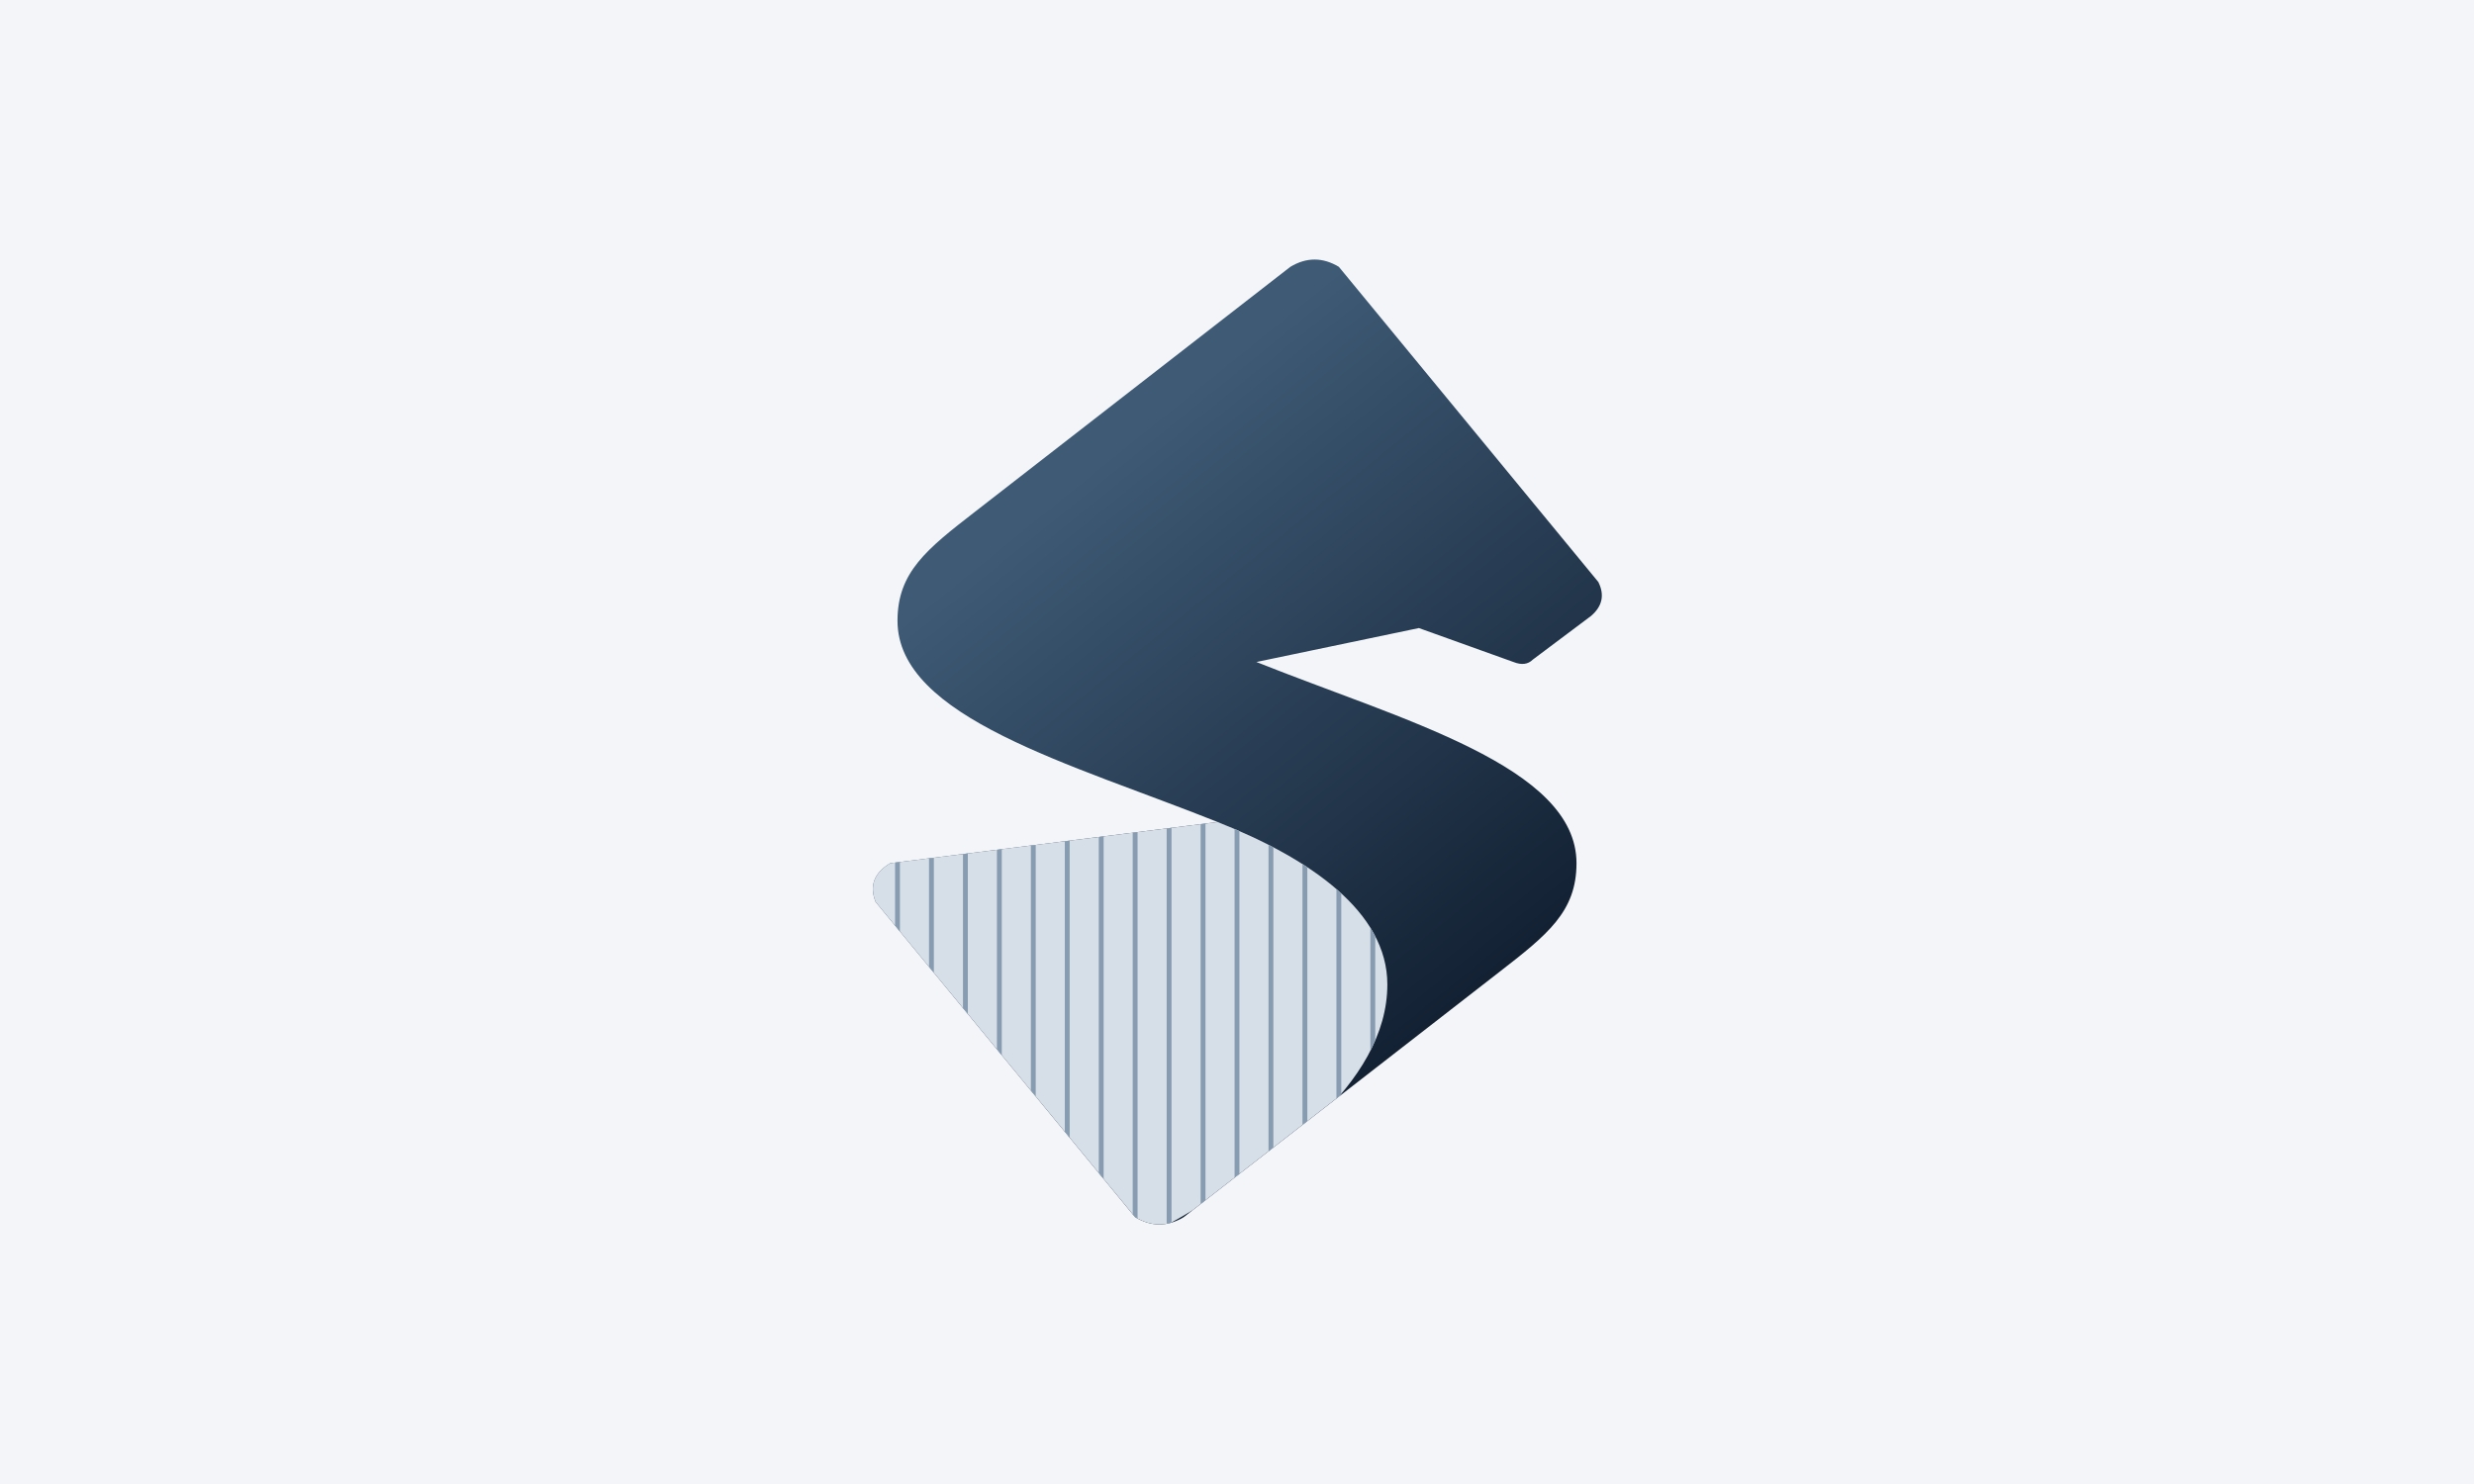
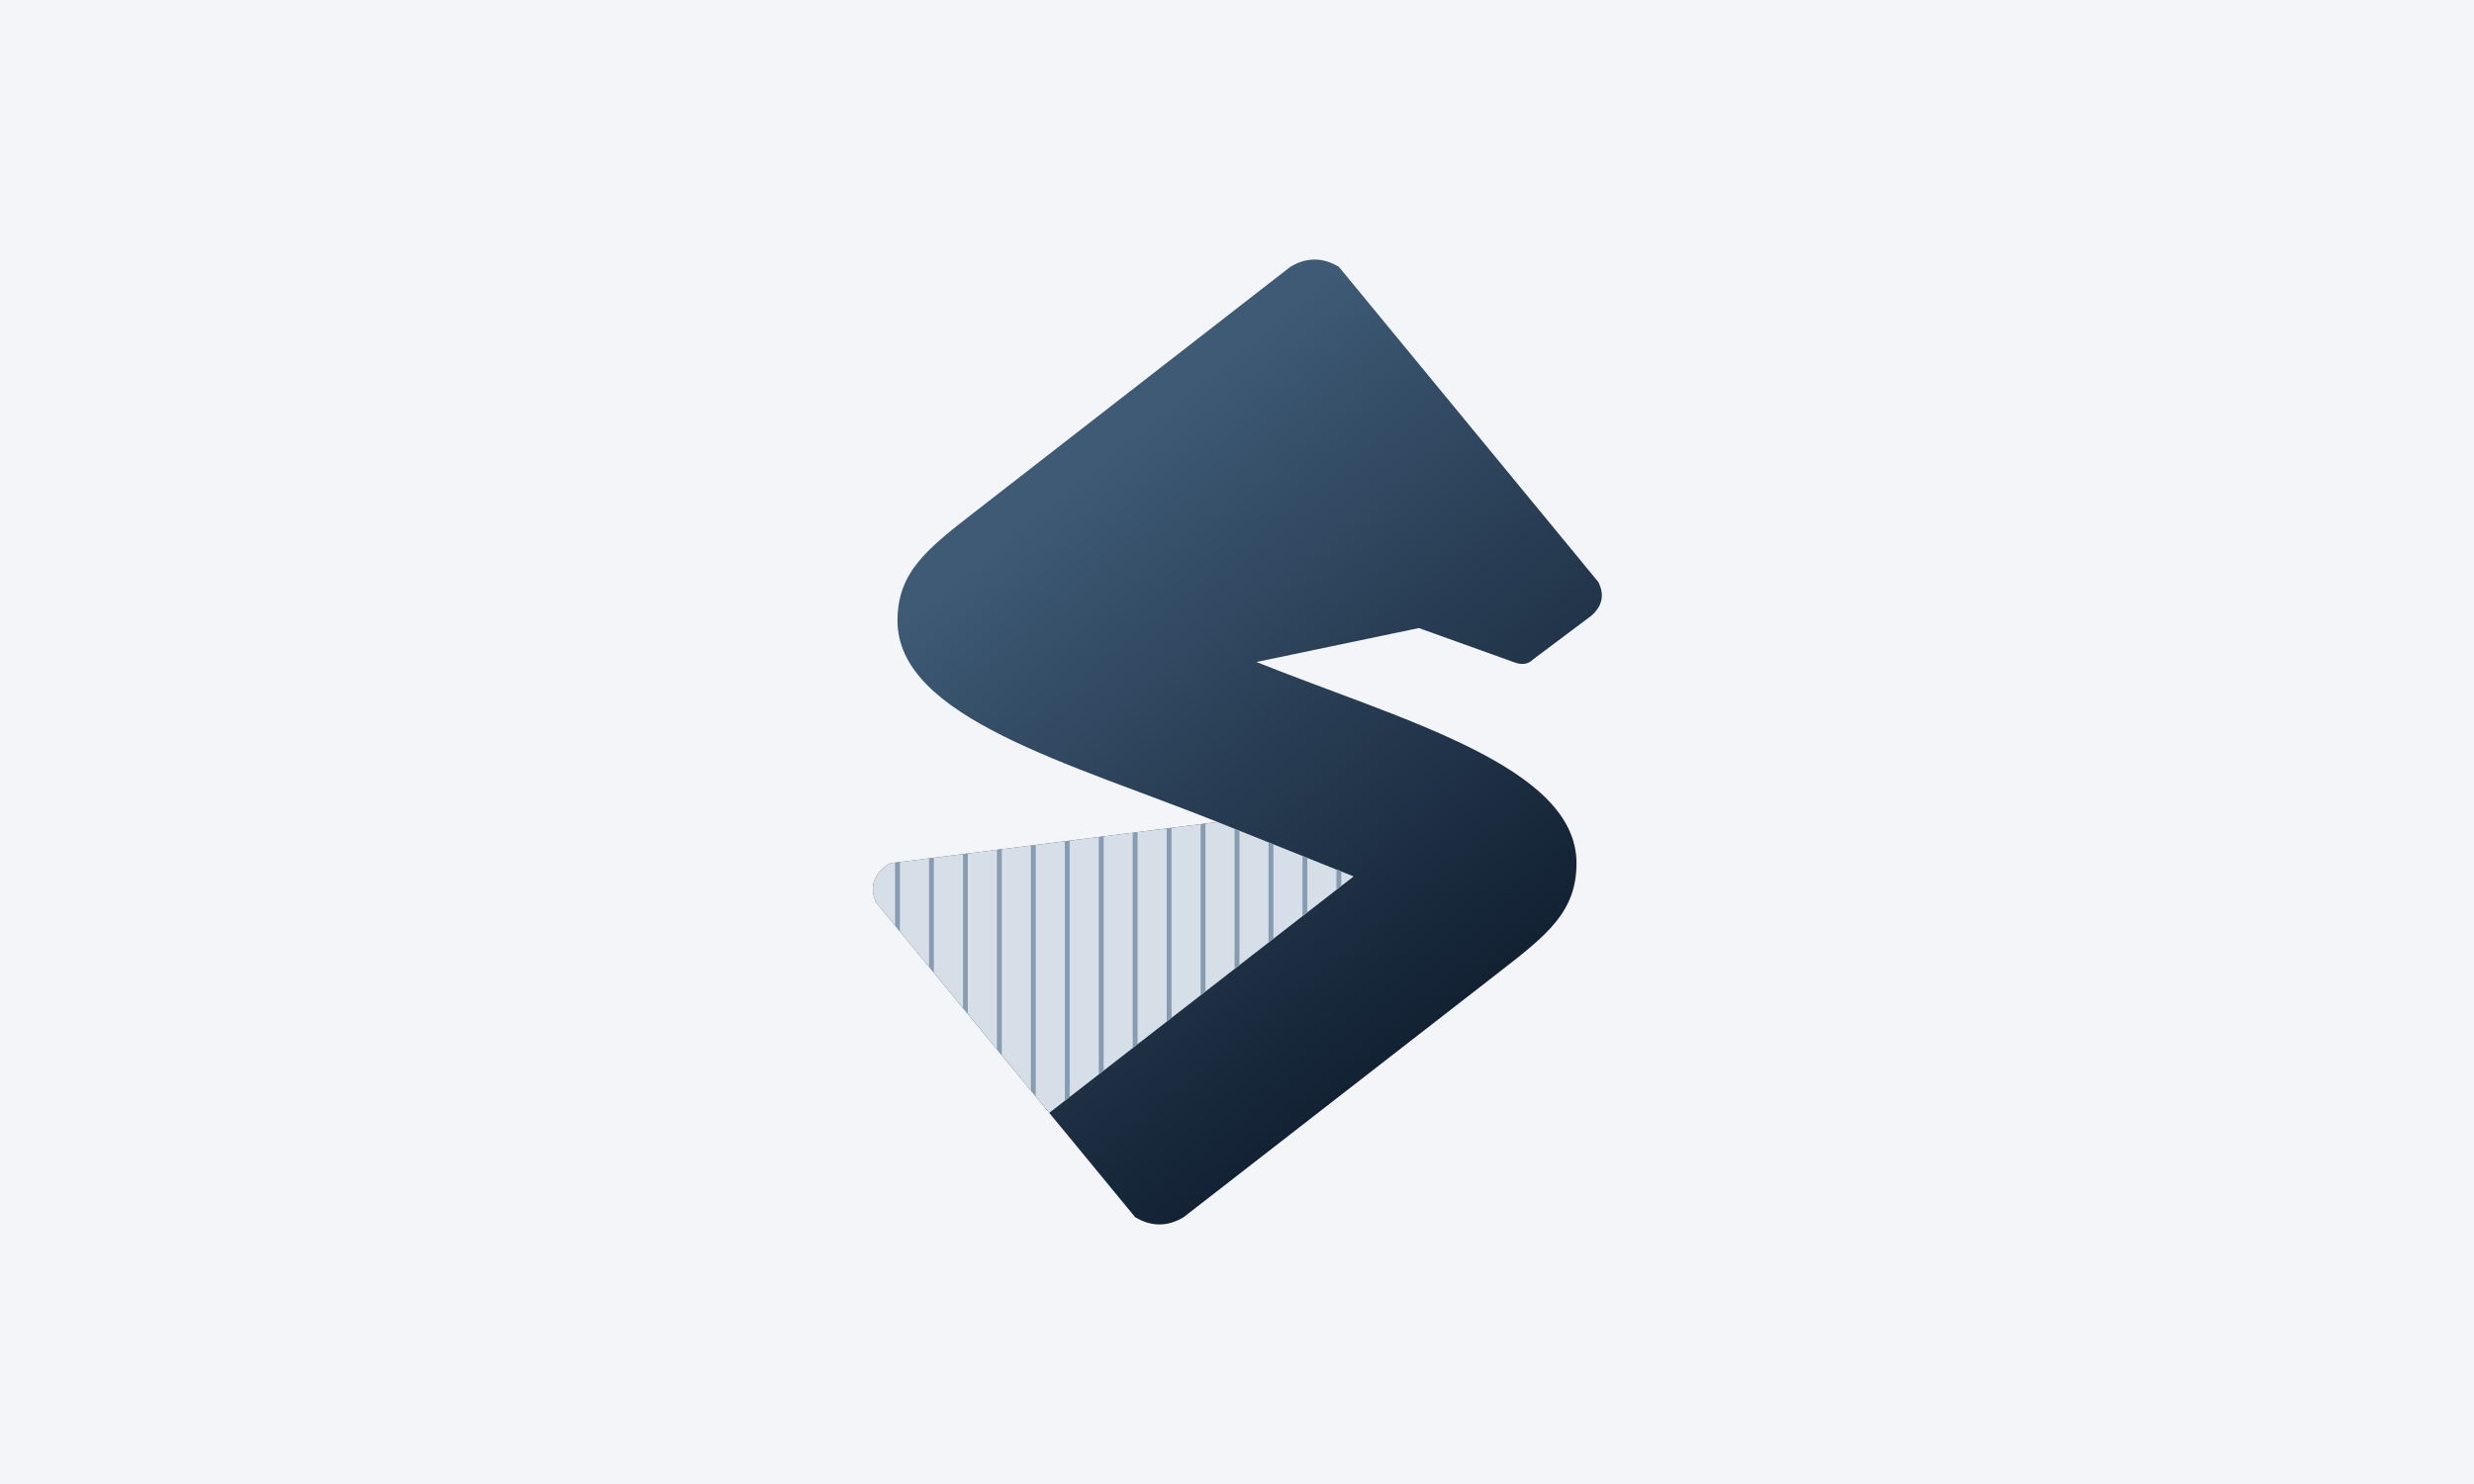
<svg xmlns="http://www.w3.org/2000/svg" width="800" height="480" viewBox="0 0 800 480">
  <defs>
    <linearGradient id="g" gradientUnits="userSpaceOnUse" x1="-158" y1="-195" x2="183" y2="226">
      <stop offset="0" stop-color="#3E5A75" />
      <stop offset="1" stop-color="#122032" />
    </linearGradient>
    <clipPath id="s">
      <path d="M16,-66 L150,-94 L228,-66 Q238,-62 244,-68 L292,-104 Q306,-116 298,-132 L84,-392 Q64,-404 44,-392 L-216,-190 C-256,-159 -280,-140 -280,-100 C-280,-20 -136,18 -16,66 L-286,100 Q-306,112 -298,132 L-84,392 Q-64,404 -44,392 L216,190 C256,159 280,140 280,100 C280,20 136,-18 16,-66 Z" />
    </clipPath>
    <clipPath id="p">
-       <path d="M-16,66 C60,96 124,140 124,200 C124,282 30,350 -64,402 L-420,402 L-420,66 Z" />
+       <path d="M-16,66 L96.2,110.9 L-377.6,479.0 L-420,479.0 L-420,66 Z" />
    </clipPath>
    <g id="r" fill="#889CB1">
      <rect x="-310" y="-420" width="4" height="840" />
      <rect x="-282" y="-420" width="4" height="840" />
      <rect x="-254" y="-420" width="4" height="840" />
      <rect x="-226" y="-420" width="4" height="840" />
      <rect x="-198" y="-420" width="4" height="840" />
      <rect x="-170" y="-420" width="4" height="840" />
      <rect x="-142" y="-420" width="4" height="840" />
      <rect x="-114" y="-420" width="4" height="840" />
      <rect x="-86" y="-420" width="4" height="840" />
      <rect x="-58" y="-420" width="4" height="840" />
      <rect x="-30" y="-420" width="4" height="840" />
      <rect x="-2" y="-420" width="4" height="840" />
      <rect x="26" y="-420" width="4" height="840" />
      <rect x="54" y="-420" width="4" height="840" />
      <rect x="82" y="-420" width="4" height="840" />
      <rect x="110" y="-420" width="4" height="840" />
      <rect x="138" y="-420" width="4" height="840" />
      <rect x="166" y="-420" width="4" height="840" />
      <rect x="194" y="-420" width="4" height="840" />
      <rect x="222" y="-420" width="4" height="840" />
      <rect x="250" y="-420" width="4" height="840" />
      <rect x="278" y="-420" width="4" height="840" />
      <rect x="306" y="-420" width="4" height="840" />
    </g>
  </defs>
  <rect width="800" height="480" fill="#F3F5F8" />
  <g transform="translate(400.0 240.0) scale(0.392079)">
    <path d="M16,-66 L150,-94 L228,-66 Q238,-62 244,-68 L292,-104 Q306,-116 298,-132 L84,-392 Q64,-404 44,-392 L-216,-190 C-256,-159 -280,-140 -280,-100 C-280,-20 -136,18 -16,66 L-286,100 Q-306,112 -298,132 L-84,392 Q-64,404 -44,392 L216,190 C256,159 280,140 280,100 C280,20 136,-18 16,-66 Z" fill="url(#g)" />
    <g clip-path="url(#s)">
-       <path d="M-16,66 C60,96 124,140 124,200 C124,282 30,350 -64,402 L-420,402 L-420,66 Z" fill="#D6DEE7" />
+       <path d="M-16,66 L96.2,110.9 L-377.6,479.0 L-420,479.0 L-420,66 Z" fill="#D6DEE7" />
      <use href="#r" clip-path="url(#p)" />
    </g>
  </g>
</svg>
